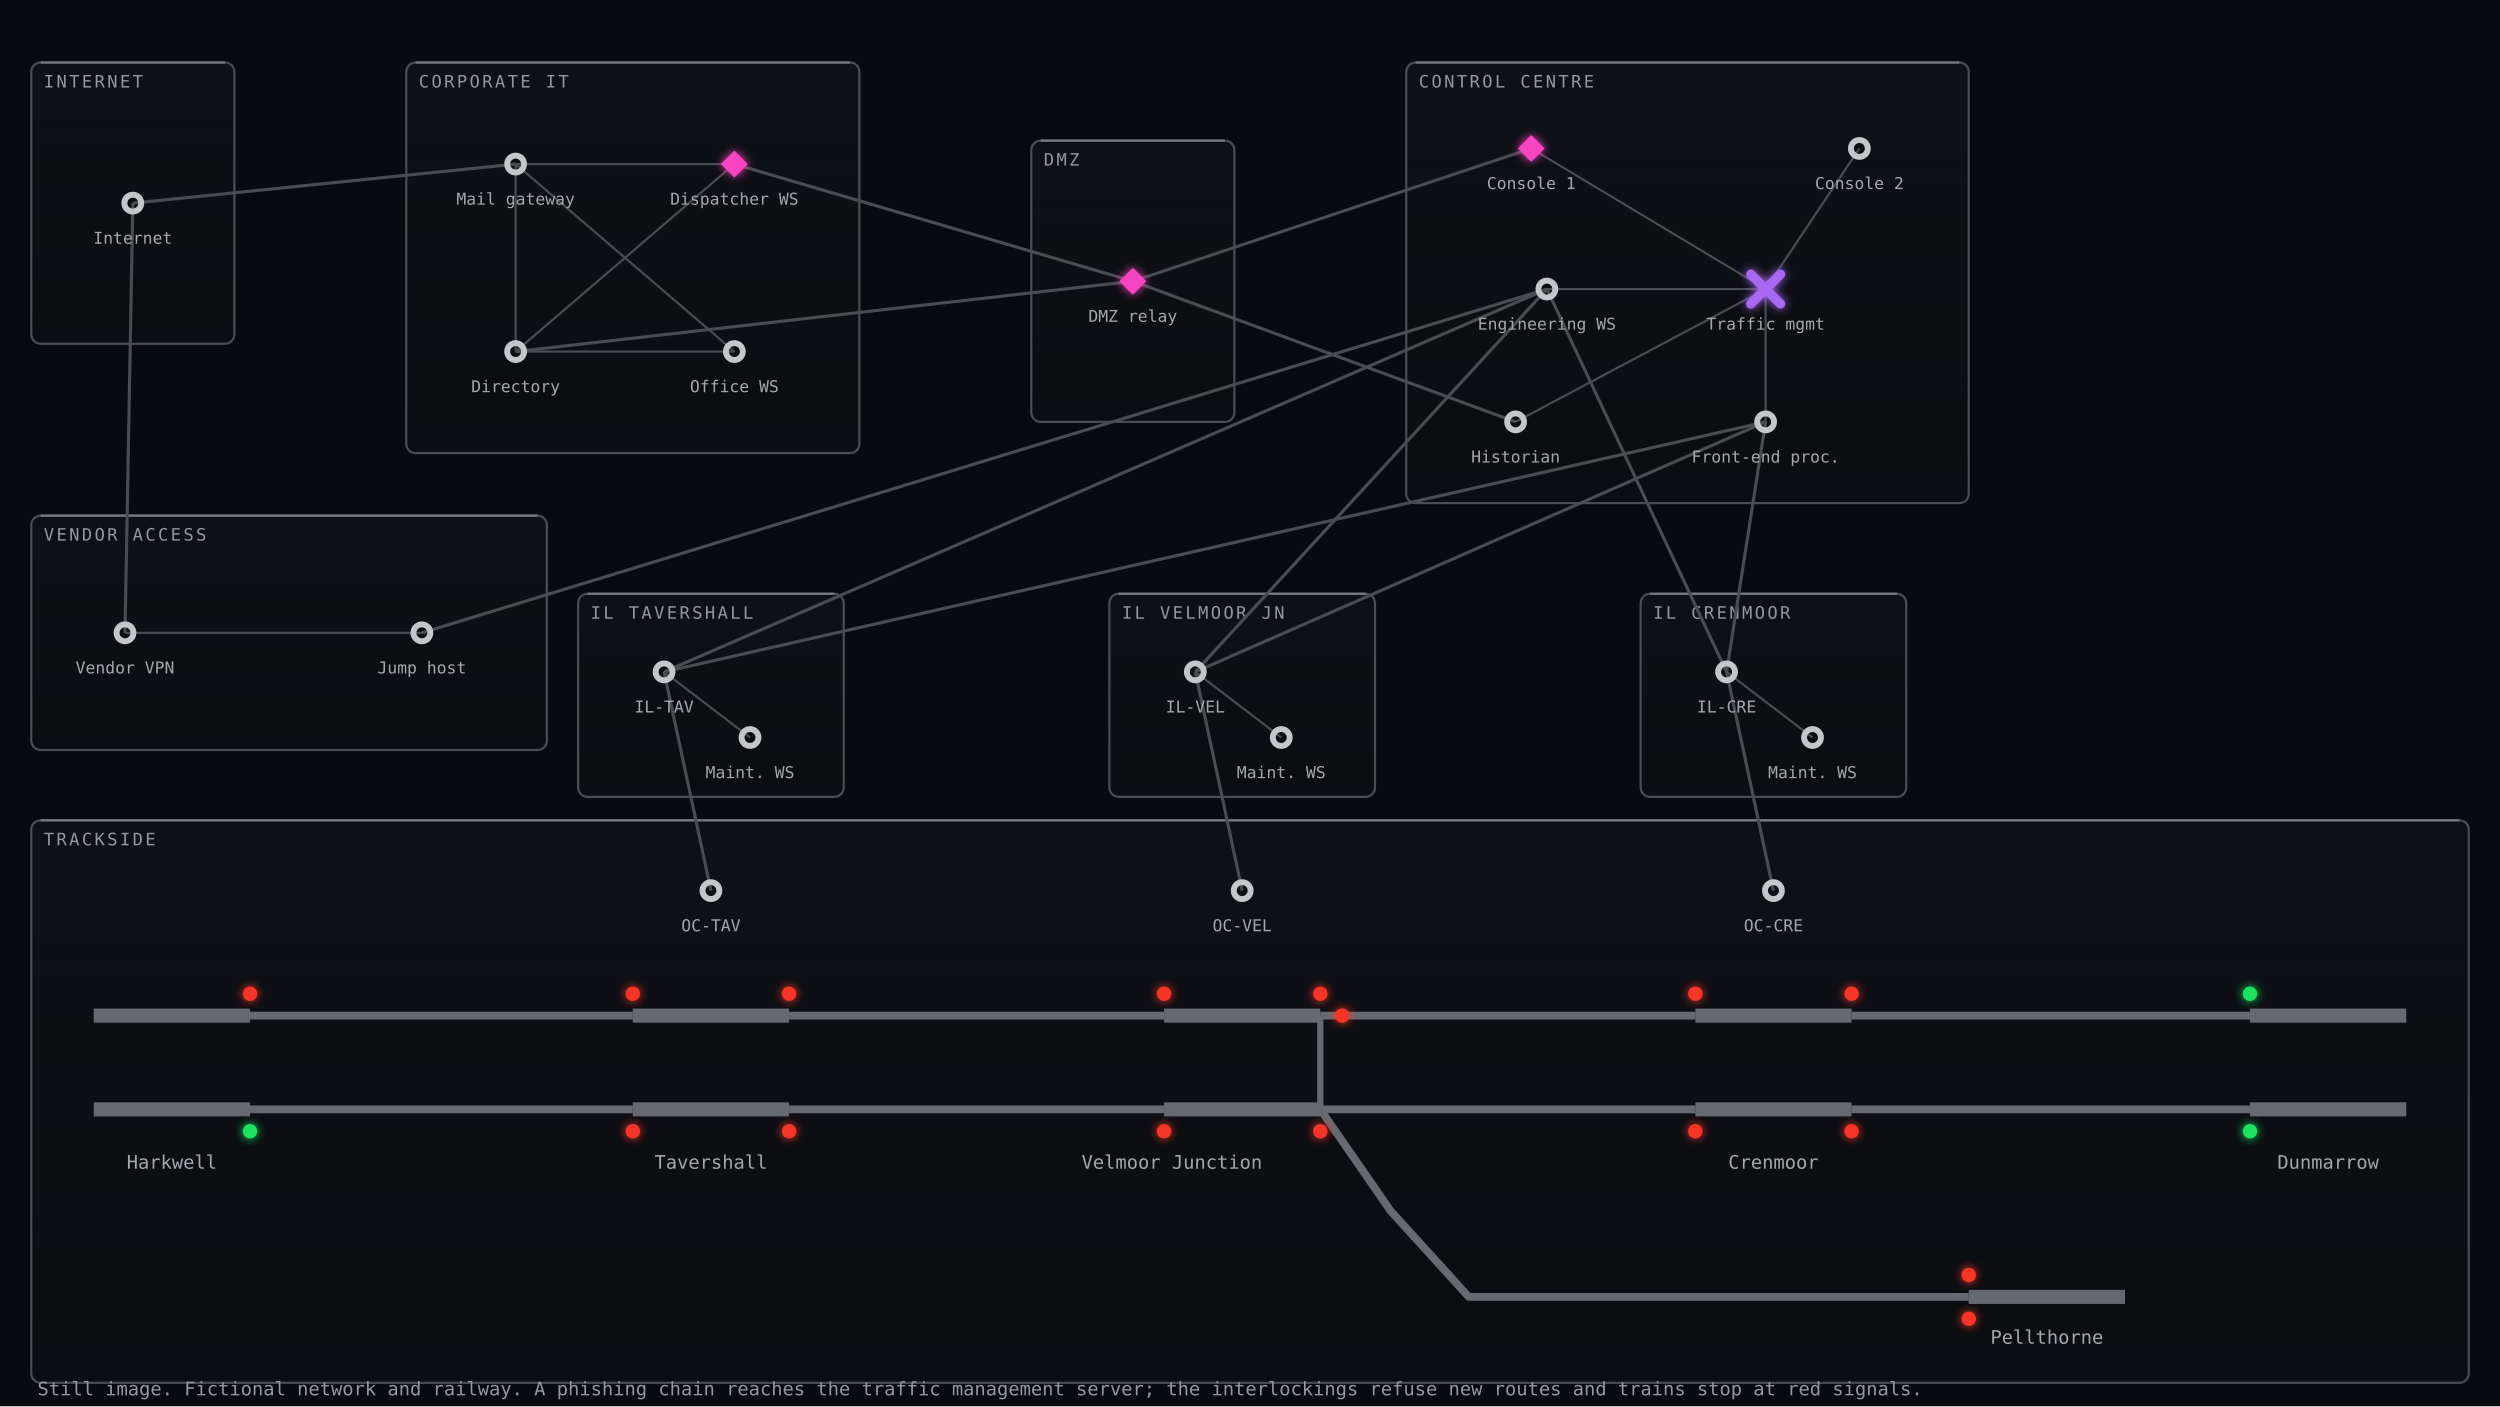
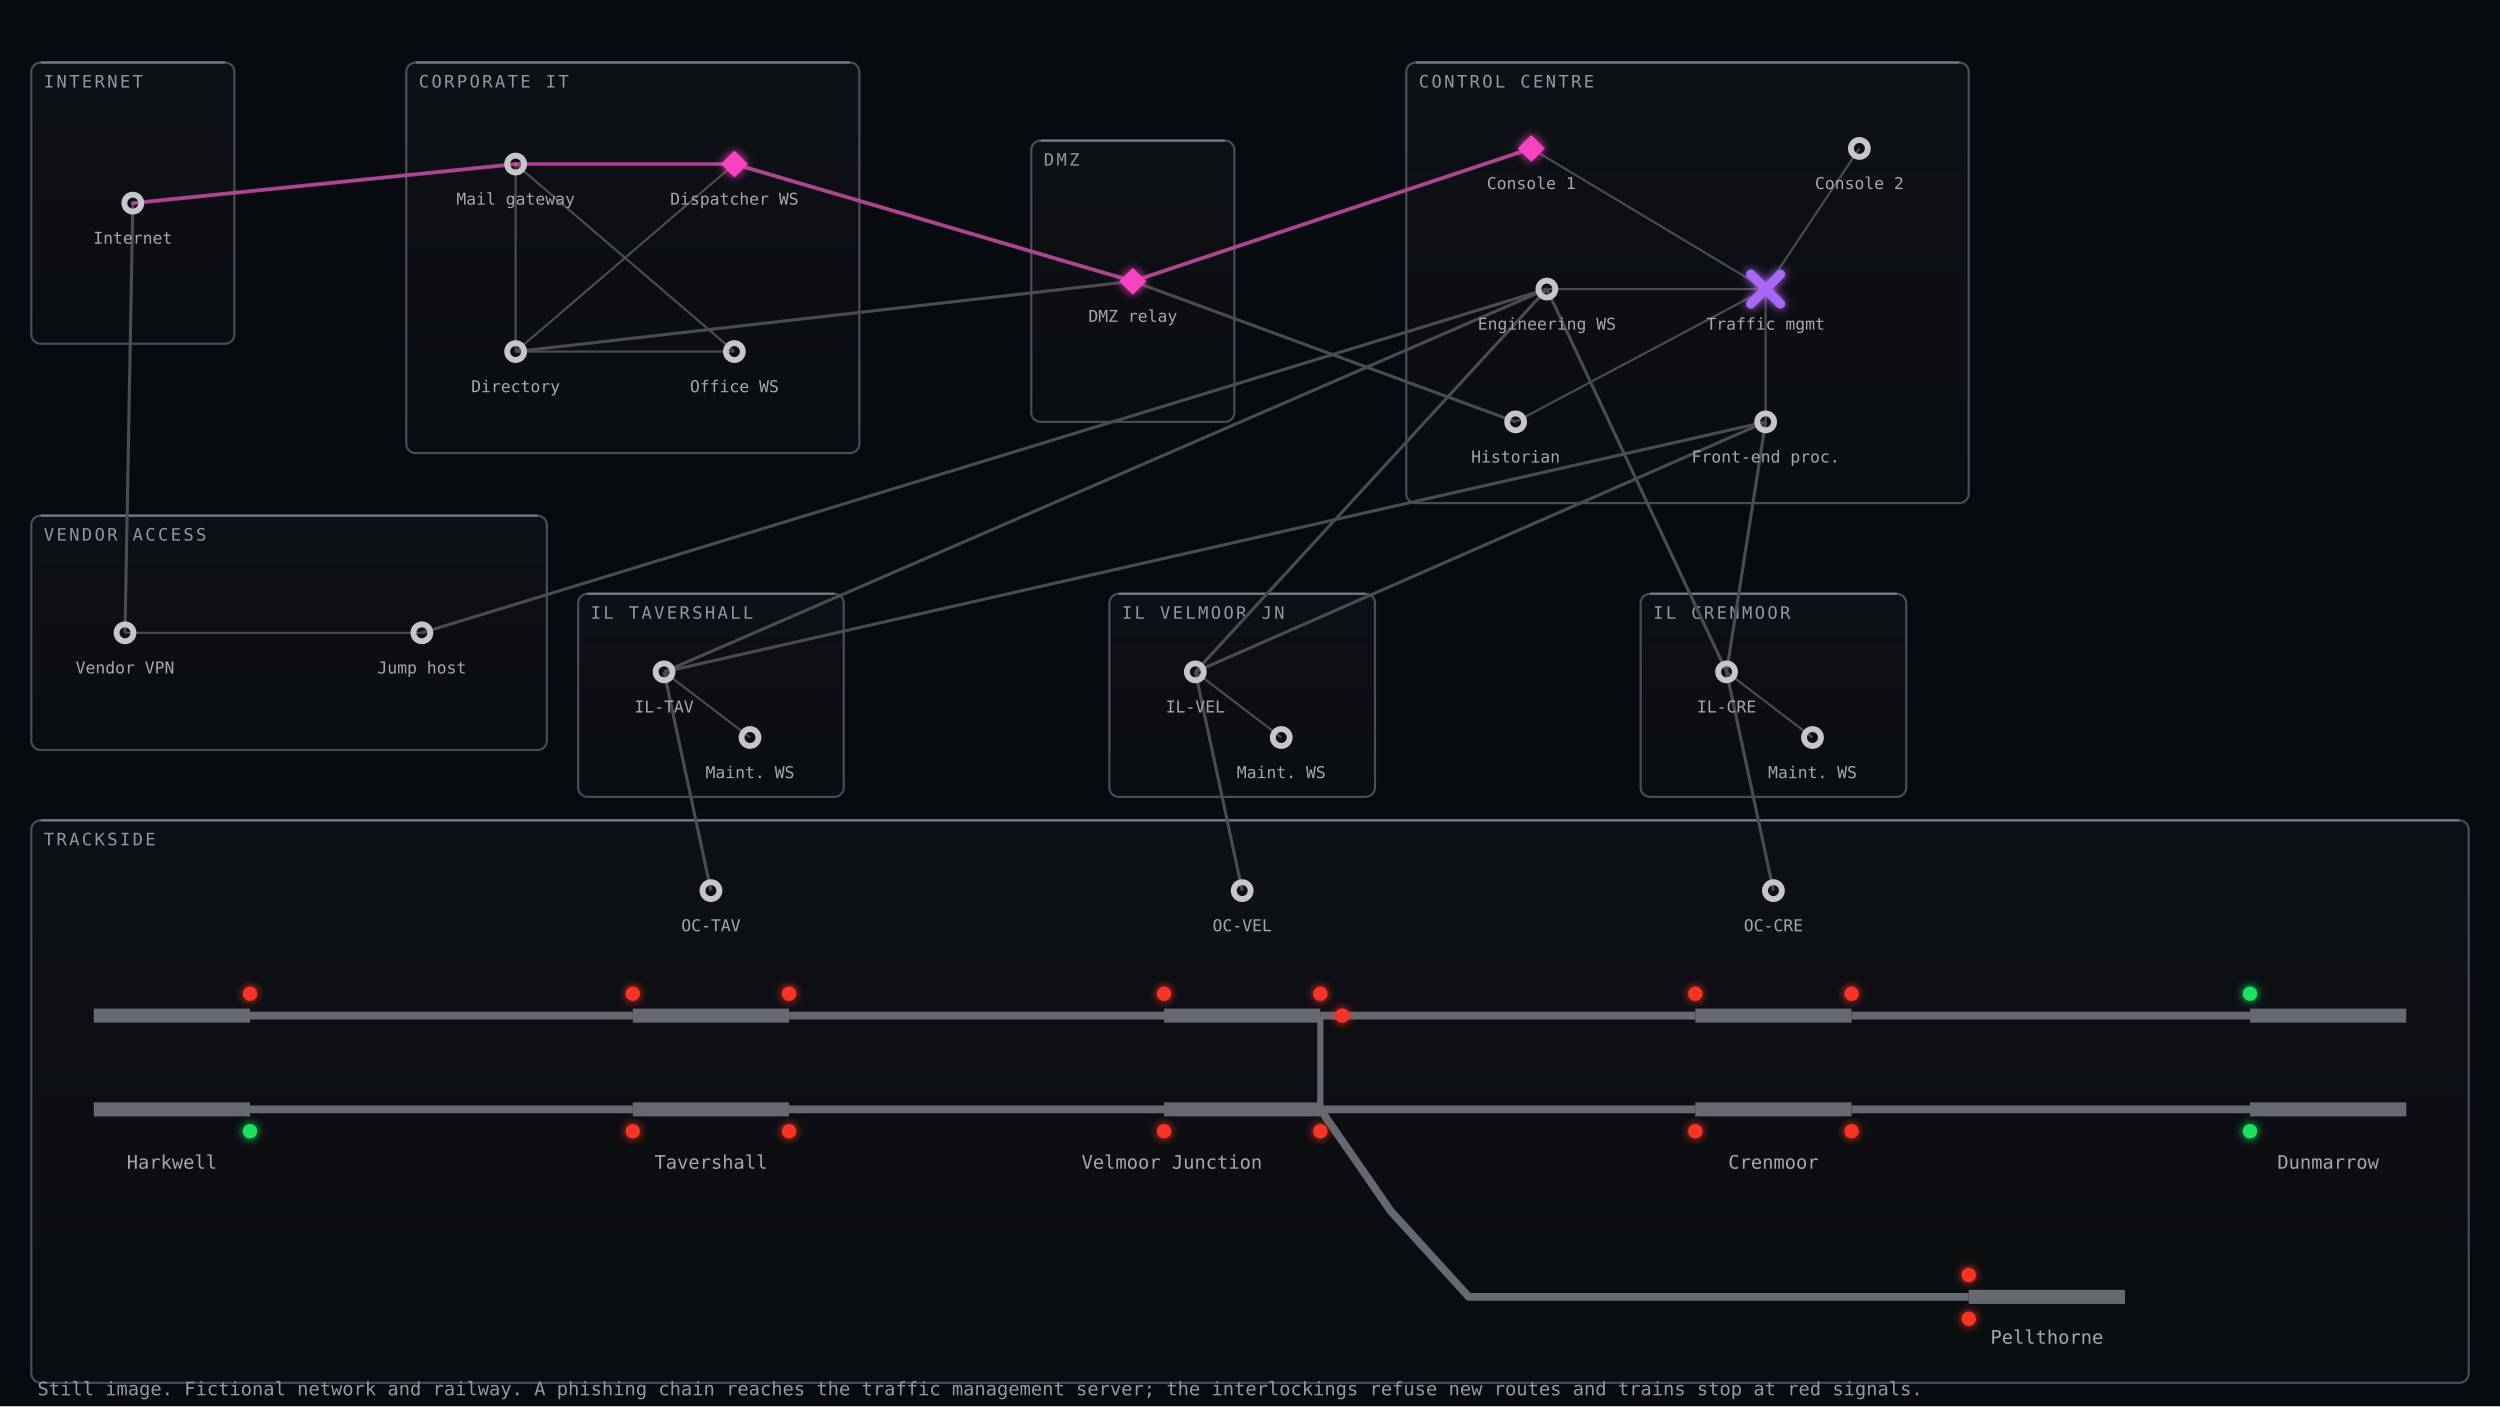
<svg xmlns="http://www.w3.org/2000/svg" viewBox="0 0 1600 900" width="1600" height="900" role="img">
  <defs>
    <filter id="glow" x="-50%" y="-50%" width="200%" height="200%">
      <feGaussianBlur stdDeviation="3" result="b" />
      <feMerge>
        <feMergeNode in="b" />
        <feMergeNode in="SourceGraphic" />
      </feMerge>
    </filter>
    <linearGradient id="zone-fill" x1="0" y1="0" x2="0" y2="1">
      <stop offset="0" stop-color="rgb(87 91 96)" stop-opacity="0.085" />
      <stop offset="1" stop-color="rgb(87 91 96)" stop-opacity="0.035" />
    </linearGradient>
  </defs>
  <rect width="1600" height="900" fill="rgb(7 10 14)" />
  <rect x="20" y="40" width="130" height="180" rx="6" fill="url(#zone-fill)" stroke="rgb(126 132 139)" stroke-opacity="0.55" stroke-width="1.4" />
  <line x1="26" y1="40" x2="144" y2="40" stroke="rgb(126 132 139)" stroke-opacity="0.85" stroke-width="1.4" />
  <text x="28" y="56" fill="rgb(148 152 158)" font-family="monospace" font-size="11" letter-spacing="1.5">INTERNET</text>
  <rect x="260" y="40" width="290" height="250" rx="6" fill="url(#zone-fill)" stroke="rgb(126 132 139)" stroke-opacity="0.55" stroke-width="1.4" />
  <line x1="266" y1="40" x2="544" y2="40" stroke="rgb(126 132 139)" stroke-opacity="0.85" stroke-width="1.4" />
  <text x="268" y="56" fill="rgb(148 152 158)" font-family="monospace" font-size="11" letter-spacing="1.5">CORPORATE IT</text>
  <rect x="20" y="330" width="330" height="150" rx="6" fill="url(#zone-fill)" stroke="rgb(126 132 139)" stroke-opacity="0.55" stroke-width="1.4" />
  <line x1="26" y1="330" x2="344" y2="330" stroke="rgb(126 132 139)" stroke-opacity="0.85" stroke-width="1.4" />
  <text x="28" y="346" fill="rgb(148 152 158)" font-family="monospace" font-size="11" letter-spacing="1.5">VENDOR ACCESS</text>
  <rect x="660" y="90" width="130" height="180" rx="6" fill="url(#zone-fill)" stroke="rgb(126 132 139)" stroke-opacity="0.55" stroke-width="1.4" />
  <line x1="666" y1="90" x2="784" y2="90" stroke="rgb(126 132 139)" stroke-opacity="0.85" stroke-width="1.4" />
  <text x="668" y="106" fill="rgb(148 152 158)" font-family="monospace" font-size="11" letter-spacing="1.5">DMZ</text>
  <rect x="900" y="40" width="360" height="282" rx="6" fill="url(#zone-fill)" stroke="rgb(126 132 139)" stroke-opacity="0.55" stroke-width="1.4" />
  <line x1="906" y1="40" x2="1254" y2="40" stroke="rgb(126 132 139)" stroke-opacity="0.85" stroke-width="1.4" />
  <text x="908" y="56" fill="rgb(148 152 158)" font-family="monospace" font-size="11" letter-spacing="1.5">CONTROL CENTRE</text>
  <rect x="370" y="380" width="170" height="130" rx="6" fill="url(#zone-fill)" stroke="rgb(126 132 139)" stroke-opacity="0.55" stroke-width="1.4" />
  <line x1="376" y1="380" x2="534" y2="380" stroke="rgb(126 132 139)" stroke-opacity="0.85" stroke-width="1.4" />
  <text x="378" y="396" fill="rgb(148 152 158)" font-family="monospace" font-size="11" letter-spacing="1.5">IL TAVERSHALL</text>
  <rect x="710" y="380" width="170" height="130" rx="6" fill="url(#zone-fill)" stroke="rgb(126 132 139)" stroke-opacity="0.55" stroke-width="1.4" />
  <line x1="716" y1="380" x2="874" y2="380" stroke="rgb(126 132 139)" stroke-opacity="0.85" stroke-width="1.4" />
  <text x="718" y="396" fill="rgb(148 152 158)" font-family="monospace" font-size="11" letter-spacing="1.5">IL VELMOOR JN</text>
  <rect x="1050" y="380" width="170" height="130" rx="6" fill="url(#zone-fill)" stroke="rgb(126 132 139)" stroke-opacity="0.55" stroke-width="1.4" />
  <line x1="1056" y1="380" x2="1214" y2="380" stroke="rgb(126 132 139)" stroke-opacity="0.85" stroke-width="1.4" />
  <text x="1058" y="396" fill="rgb(148 152 158)" font-family="monospace" font-size="11" letter-spacing="1.5">IL CRENMOOR</text>
  <rect x="20" y="525" width="1560" height="360" rx="6" fill="url(#zone-fill)" stroke="rgb(126 132 139)" stroke-opacity="0.55" stroke-width="1.4" />
  <line x1="26" y1="525" x2="1574" y2="525" stroke="rgb(126 132 139)" stroke-opacity="0.85" stroke-width="1.4" />
  <text x="28" y="541" fill="rgb(148 152 158)" font-family="monospace" font-size="11" letter-spacing="1.5">TRACKSIDE</text>
  <line x1="330" y1="105" x2="470" y2="105" stroke="rgb(73 76 80)" stroke-width="1.4" />
  <line x1="330" y1="105" x2="470" y2="225" stroke="rgb(73 76 80)" stroke-width="1.4" />
  <line x1="330" y1="105" x2="330" y2="225" stroke="rgb(73 76 80)" stroke-width="1.4" />
  <line x1="330" y1="225" x2="470" y2="105" stroke="rgb(73 76 80)" stroke-width="1.4" />
  <line x1="330" y1="225" x2="470" y2="225" stroke="rgb(73 76 80)" stroke-width="1.4" />
  <line x1="80" y1="405" x2="270" y2="405" stroke="rgb(73 76 80)" stroke-width="1.4" />
  <line x1="1130" y1="185" x2="980" y2="95" stroke="rgb(73 76 80)" stroke-width="1.4" />
  <line x1="1130" y1="185" x2="1190" y2="95" stroke="rgb(73 76 80)" stroke-width="1.4" />
  <line x1="1130" y1="185" x2="970" y2="270" stroke="rgb(73 76 80)" stroke-width="1.4" />
  <line x1="1130" y1="185" x2="1130" y2="270" stroke="rgb(73 76 80)" stroke-width="1.4" />
  <line x1="1130" y1="185" x2="990" y2="185" stroke="rgb(73 76 80)" stroke-width="1.4" />
  <line x1="480" y1="472" x2="425" y2="430" stroke="rgb(73 76 80)" stroke-width="1.4" />
  <line x1="820" y1="472" x2="765" y2="430" stroke="rgb(73 76 80)" stroke-width="1.4" />
  <line x1="1160" y1="472" x2="1105" y2="430" stroke="rgb(73 76 80)" stroke-width="1.4" />
  <line x1="85" y1="130" x2="330" y2="105" stroke="rgb(73 76 80)" stroke-width="2" />
  <line x1="85" y1="130" x2="80" y2="405" stroke="rgb(73 76 80)" stroke-width="2" />
  <line x1="470" y1="105" x2="725" y2="180" stroke="rgb(73 76 80)" stroke-width="2" />
  <line x1="330" y1="225" x2="725" y2="180" stroke="rgb(73 76 80)" stroke-width="2" />
  <line x1="725" y1="180" x2="980" y2="95" stroke="rgb(73 76 80)" stroke-width="2" />
  <line x1="725" y1="180" x2="970" y2="270" stroke="rgb(73 76 80)" stroke-width="2" />
  <line x1="270" y1="405" x2="990" y2="185" stroke="rgb(73 76 80)" stroke-width="2" />
  <line x1="1130" y1="270" x2="425" y2="430" stroke="rgb(73 76 80)" stroke-width="2" />
  <line x1="1130" y1="270" x2="765" y2="430" stroke="rgb(73 76 80)" stroke-width="2" />
  <line x1="1130" y1="270" x2="1105" y2="430" stroke="rgb(73 76 80)" stroke-width="2" />
  <line x1="990" y1="185" x2="425" y2="430" stroke="rgb(73 76 80)" stroke-width="2" />
  <line x1="990" y1="185" x2="765" y2="430" stroke="rgb(73 76 80)" stroke-width="2" />
  <line x1="990" y1="185" x2="1105" y2="430" stroke="rgb(73 76 80)" stroke-width="2" />
  <line x1="425" y1="430" x2="455" y2="570" stroke="rgb(73 76 80)" stroke-width="2" />
  <line x1="765" y1="430" x2="795" y2="570" stroke="rgb(73 76 80)" stroke-width="2" />
  <line x1="1105" y1="430" x2="1135" y2="570" stroke="rgb(73 76 80)" stroke-width="2" />
+   <g class="trail">
+     <line x1="85" y1="130" x2="330" y2="105" stroke="rgb(247 69 194)" stroke-width="2.6" opacity="0.55" stroke-linecap="round" />
+     <line x1="330" y1="105" x2="470" y2="105" stroke="rgb(247 69 194)" stroke-width="2.6" opacity="0.55" stroke-linecap="round" />
+     <line x1="470" y1="105" x2="725" y2="180" stroke="rgb(247 69 194)" stroke-width="2.6" opacity="0.55" stroke-linecap="round" />
+     <line x1="725" y1="180" x2="980" y2="95" stroke="rgb(247 69 194)" stroke-width="2.6" opacity="0.55" stroke-linecap="round" />
+   </g>
  <polyline points="60,710 160,710" fill="none" stroke="rgb(102 106 112)" stroke-width="9" stroke-linecap="butt" stroke-linejoin="round" />
  <polyline points="160,710 405,710" fill="none" stroke="rgb(102 106 112)" stroke-width="5" stroke-linecap="butt" stroke-linejoin="round" />
  <polyline points="405,710 505,710" fill="none" stroke="rgb(102 106 112)" stroke-width="9" stroke-linecap="butt" stroke-linejoin="round" />
  <polyline points="505,710 745,710" fill="none" stroke="rgb(102 106 112)" stroke-width="5" stroke-linecap="butt" stroke-linejoin="round" />
  <polyline points="745,710 845,710" fill="none" stroke="rgb(102 106 112)" stroke-width="9" stroke-linecap="butt" stroke-linejoin="round" />
  <polyline points="845,710 1085,710" fill="none" stroke="rgb(102 106 112)" stroke-width="5" stroke-linecap="butt" stroke-linejoin="round" />
  <polyline points="1085,710 1185,710" fill="none" stroke="rgb(102 106 112)" stroke-width="9" stroke-linecap="butt" stroke-linejoin="round" />
  <polyline points="1185,710 1440,710" fill="none" stroke="rgb(102 106 112)" stroke-width="5" stroke-linecap="butt" stroke-linejoin="round" />
  <polyline points="1440,710 1540,710" fill="none" stroke="rgb(102 106 112)" stroke-width="9" stroke-linecap="butt" stroke-linejoin="round" />
  <polyline points="1540,650 1440,650" fill="none" stroke="rgb(102 106 112)" stroke-width="9" stroke-linecap="butt" stroke-linejoin="round" />
  <polyline points="1440,650 1185,650" fill="none" stroke="rgb(102 106 112)" stroke-width="5" stroke-linecap="butt" stroke-linejoin="round" />
  <polyline points="1185,650 1085,650" fill="none" stroke="rgb(102 106 112)" stroke-width="9" stroke-linecap="butt" stroke-linejoin="round" />
  <polyline points="1085,650 845,650" fill="none" stroke="rgb(102 106 112)" stroke-width="5" stroke-linecap="butt" stroke-linejoin="round" />
  <polyline points="845,650 745,650" fill="none" stroke="rgb(102 106 112)" stroke-width="9" stroke-linecap="butt" stroke-linejoin="round" />
  <polyline points="745,650 505,650" fill="none" stroke="rgb(102 106 112)" stroke-width="5" stroke-linecap="butt" stroke-linejoin="round" />
  <polyline points="505,650 405,650" fill="none" stroke="rgb(102 106 112)" stroke-width="9" stroke-linecap="butt" stroke-linejoin="round" />
  <polyline points="405,650 160,650" fill="none" stroke="rgb(102 106 112)" stroke-width="5" stroke-linecap="butt" stroke-linejoin="round" />
  <polyline points="160,650 60,650" fill="none" stroke="rgb(102 106 112)" stroke-width="9" stroke-linecap="butt" stroke-linejoin="round" />
  <polyline points="845,710 890,775 940,830 1260,830" fill="none" stroke="rgb(102 106 112)" stroke-width="5" stroke-linecap="butt" stroke-linejoin="round" />
  <polyline points="1260,830 1360,830" fill="none" stroke="rgb(102 106 112)" stroke-width="9" stroke-linecap="butt" stroke-linejoin="round" />
  <polyline points="845,710 845,650" fill="none" stroke="rgb(102 106 112)" stroke-width="4" />
  <line x1="628" y1="710" x2="646" y2="710" stroke="rgb(244 245 245)" stroke-width="7" stroke-linecap="round" filter="url(#glow)" />
  <line x1="998" y1="650" x2="980" y2="650" stroke="rgb(244 245 245)" stroke-width="7" stroke-linecap="round" filter="url(#glow)" />
  <line x1="1135.7" y1="830" x2="1117.7" y2="830" stroke="rgb(244 245 245)" stroke-width="7" stroke-linecap="round" filter="url(#glow)" />
  <circle cx="160" cy="724" r="4.6" fill="rgb(28 227 94)" filter="url(#glow)" />
  <circle cx="405" cy="724" r="4.6" fill="rgb(246 53 40)" filter="url(#glow)" />
  <circle cx="505" cy="724" r="4.6" fill="rgb(246 53 40)" filter="url(#glow)" />
  <circle cx="745" cy="724" r="4.6" fill="rgb(246 53 40)" filter="url(#glow)" />
  <circle cx="845" cy="724" r="4.6" fill="rgb(246 53 40)" filter="url(#glow)" />
  <circle cx="1085" cy="724" r="4.6" fill="rgb(246 53 40)" filter="url(#glow)" />
  <circle cx="1185" cy="724" r="4.6" fill="rgb(246 53 40)" filter="url(#glow)" />
  <circle cx="1440" cy="724" r="4.6" fill="rgb(28 227 94)" filter="url(#glow)" />
  <circle cx="1260" cy="844" r="4.6" fill="rgb(246 53 40)" filter="url(#glow)" />
  <circle cx="1440" cy="636" r="4.6" fill="rgb(28 227 94)" filter="url(#glow)" />
  <circle cx="1185" cy="636" r="4.6" fill="rgb(246 53 40)" filter="url(#glow)" />
  <circle cx="1085" cy="636" r="4.6" fill="rgb(246 53 40)" filter="url(#glow)" />
  <circle cx="845" cy="636" r="4.6" fill="rgb(246 53 40)" filter="url(#glow)" />
  <circle cx="745" cy="636" r="4.6" fill="rgb(246 53 40)" filter="url(#glow)" />
  <circle cx="505" cy="636" r="4.6" fill="rgb(246 53 40)" filter="url(#glow)" />
  <circle cx="405" cy="636" r="4.6" fill="rgb(246 53 40)" filter="url(#glow)" />
  <circle cx="160" cy="636" r="4.6" fill="rgb(246 53 40)" filter="url(#glow)" />
  <circle cx="1260" cy="816" r="4.6" fill="rgb(246 53 40)" filter="url(#glow)" />
  <circle cx="859" cy="650" r="4.6" fill="rgb(246 53 40)" filter="url(#glow)" />
  <circle cx="85" cy="130" r="5.4" fill="none" stroke="rgb(196 198 202)" stroke-width="3.8" />
  <text x="85" y="156" fill="rgb(164 168 173)" font-family="monospace" font-size="10.5" text-anchor="middle">Internet</text>
  <circle cx="330" cy="105" r="5.4" fill="none" stroke="rgb(196 198 202)" stroke-width="3.8" />
  <text x="330" y="131" fill="rgb(164 168 173)" font-family="monospace" font-size="10.5" text-anchor="middle">Mail gateway</text>
  <polygon points="470,96.4 478.6,105 470,113.6 461.4,105" fill="rgb(247 69 194)" filter="url(#glow)" />
  <text x="470" y="131" fill="rgb(164 168 173)" font-family="monospace" font-size="10.5" text-anchor="middle">Dispatcher WS</text>
  <circle cx="330" cy="225" r="5.4" fill="none" stroke="rgb(196 198 202)" stroke-width="3.8" />
  <text x="330" y="251" fill="rgb(164 168 173)" font-family="monospace" font-size="10.5" text-anchor="middle">Directory</text>
  <circle cx="470" cy="225" r="5.4" fill="none" stroke="rgb(196 198 202)" stroke-width="3.8" />
  <text x="470" y="251" fill="rgb(164 168 173)" font-family="monospace" font-size="10.5" text-anchor="middle">Office WS</text>
  <circle cx="80" cy="405" r="5.4" fill="none" stroke="rgb(196 198 202)" stroke-width="3.8" />
  <text x="80" y="431" fill="rgb(164 168 173)" font-family="monospace" font-size="10.5" text-anchor="middle">Vendor VPN</text>
  <circle cx="270" cy="405" r="5.4" fill="none" stroke="rgb(196 198 202)" stroke-width="3.8" />
  <text x="270" y="431" fill="rgb(164 168 173)" font-family="monospace" font-size="10.5" text-anchor="middle">Jump host</text>
  <polygon points="725,171.4 733.6,180 725,188.6 716.4,180" fill="rgb(247 69 194)" filter="url(#glow)" />
  <text x="725" y="206" fill="rgb(164 168 173)" font-family="monospace" font-size="10.5" text-anchor="middle">DMZ relay</text>
  <polygon points="980,86.4 988.6,95 980,103.6 971.4,95" fill="rgb(247 69 194)" filter="url(#glow)" />
  <text x="980" y="121" fill="rgb(164 168 173)" font-family="monospace" font-size="10.5" text-anchor="middle">Console 1</text>
  <circle cx="1190" cy="95" r="5.4" fill="none" stroke="rgb(196 198 202)" stroke-width="3.8" />
  <text x="1190" y="121" fill="rgb(164 168 173)" font-family="monospace" font-size="10.5" text-anchor="middle">Console 2</text>
  <g stroke="rgb(169 104 243)" stroke-width="6" stroke-linecap="round" filter="url(#glow)">
    <line x1="1120.5" y1="175.5" x2="1139.5" y2="194.5" />
    <line x1="1120.5" y1="194.5" x2="1139.5" y2="175.5" />
  </g>
  <text x="1130" y="211" fill="rgb(164 168 173)" font-family="monospace" font-size="10.5" text-anchor="middle">Traffic mgmt</text>
  <circle cx="990" cy="185" r="5.4" fill="none" stroke="rgb(196 198 202)" stroke-width="3.8" />
  <text x="990" y="211" fill="rgb(164 168 173)" font-family="monospace" font-size="10.5" text-anchor="middle">Engineering WS</text>
  <circle cx="970" cy="270" r="5.4" fill="none" stroke="rgb(196 198 202)" stroke-width="3.8" />
  <text x="970" y="296" fill="rgb(164 168 173)" font-family="monospace" font-size="10.5" text-anchor="middle">Historian</text>
  <circle cx="1130" cy="270" r="5.4" fill="none" stroke="rgb(196 198 202)" stroke-width="3.8" />
  <text x="1130" y="296" fill="rgb(164 168 173)" font-family="monospace" font-size="10.5" text-anchor="middle">Front-end proc.</text>
  <circle cx="425" cy="430" r="5.4" fill="none" stroke="rgb(196 198 202)" stroke-width="3.8" />
  <text x="425" y="456" fill="rgb(164 168 173)" font-family="monospace" font-size="10.5" text-anchor="middle">IL-TAV</text>
  <circle cx="480" cy="472" r="5.4" fill="none" stroke="rgb(196 198 202)" stroke-width="3.8" />
  <text x="480" y="498" fill="rgb(164 168 173)" font-family="monospace" font-size="10.5" text-anchor="middle">Maint. WS</text>
  <circle cx="765" cy="430" r="5.4" fill="none" stroke="rgb(196 198 202)" stroke-width="3.8" />
  <text x="765" y="456" fill="rgb(164 168 173)" font-family="monospace" font-size="10.5" text-anchor="middle">IL-VEL</text>
  <circle cx="820" cy="472" r="5.4" fill="none" stroke="rgb(196 198 202)" stroke-width="3.8" />
  <text x="820" y="498" fill="rgb(164 168 173)" font-family="monospace" font-size="10.5" text-anchor="middle">Maint. WS</text>
  <circle cx="1105" cy="430" r="5.4" fill="none" stroke="rgb(196 198 202)" stroke-width="3.8" />
  <text x="1105" y="456" fill="rgb(164 168 173)" font-family="monospace" font-size="10.5" text-anchor="middle">IL-CRE</text>
  <circle cx="1160" cy="472" r="5.4" fill="none" stroke="rgb(196 198 202)" stroke-width="3.8" />
  <text x="1160" y="498" fill="rgb(164 168 173)" font-family="monospace" font-size="10.5" text-anchor="middle">Maint. WS</text>
  <circle cx="455" cy="570" r="5.4" fill="none" stroke="rgb(196 198 202)" stroke-width="3.8" />
  <text x="455" y="596" fill="rgb(164 168 173)" font-family="monospace" font-size="10.5" text-anchor="middle">OC-TAV</text>
  <circle cx="795" cy="570" r="5.4" fill="none" stroke="rgb(196 198 202)" stroke-width="3.8" />
  <text x="795" y="596" fill="rgb(164 168 173)" font-family="monospace" font-size="10.5" text-anchor="middle">OC-VEL</text>
  <circle cx="1135" cy="570" r="5.4" fill="none" stroke="rgb(196 198 202)" stroke-width="3.8" />
  <text x="1135" y="596" fill="rgb(164 168 173)" font-family="monospace" font-size="10.5" text-anchor="middle">OC-CRE</text>
  <text x="110" y="748" fill="rgb(164 168 173)" font-family="monospace" font-size="12" text-anchor="middle">Harkwell</text>
  <text x="455" y="748" fill="rgb(164 168 173)" font-family="monospace" font-size="12" text-anchor="middle">Tavershall</text>
  <text x="750" y="748" fill="rgb(164 168 173)" font-family="monospace" font-size="12" text-anchor="middle">Velmoor Junction</text>
  <text x="1135" y="748" fill="rgb(164 168 173)" font-family="monospace" font-size="12" text-anchor="middle">Crenmoor</text>
  <text x="1490" y="748" fill="rgb(164 168 173)" font-family="monospace" font-size="12" text-anchor="middle">Dunmarrow</text>
  <text x="1310" y="860" fill="rgb(164 168 173)" font-family="monospace" font-size="12" text-anchor="middle">Pellthorne</text>
  <text x="24" y="893" fill="rgb(148 152 158)" font-family="monospace" font-size="12">Still image. Fictional network and railway. A phishing chain reaches the traffic management server; the interlockings refuse new routes and trains stop at red signals.</text>
</svg>
